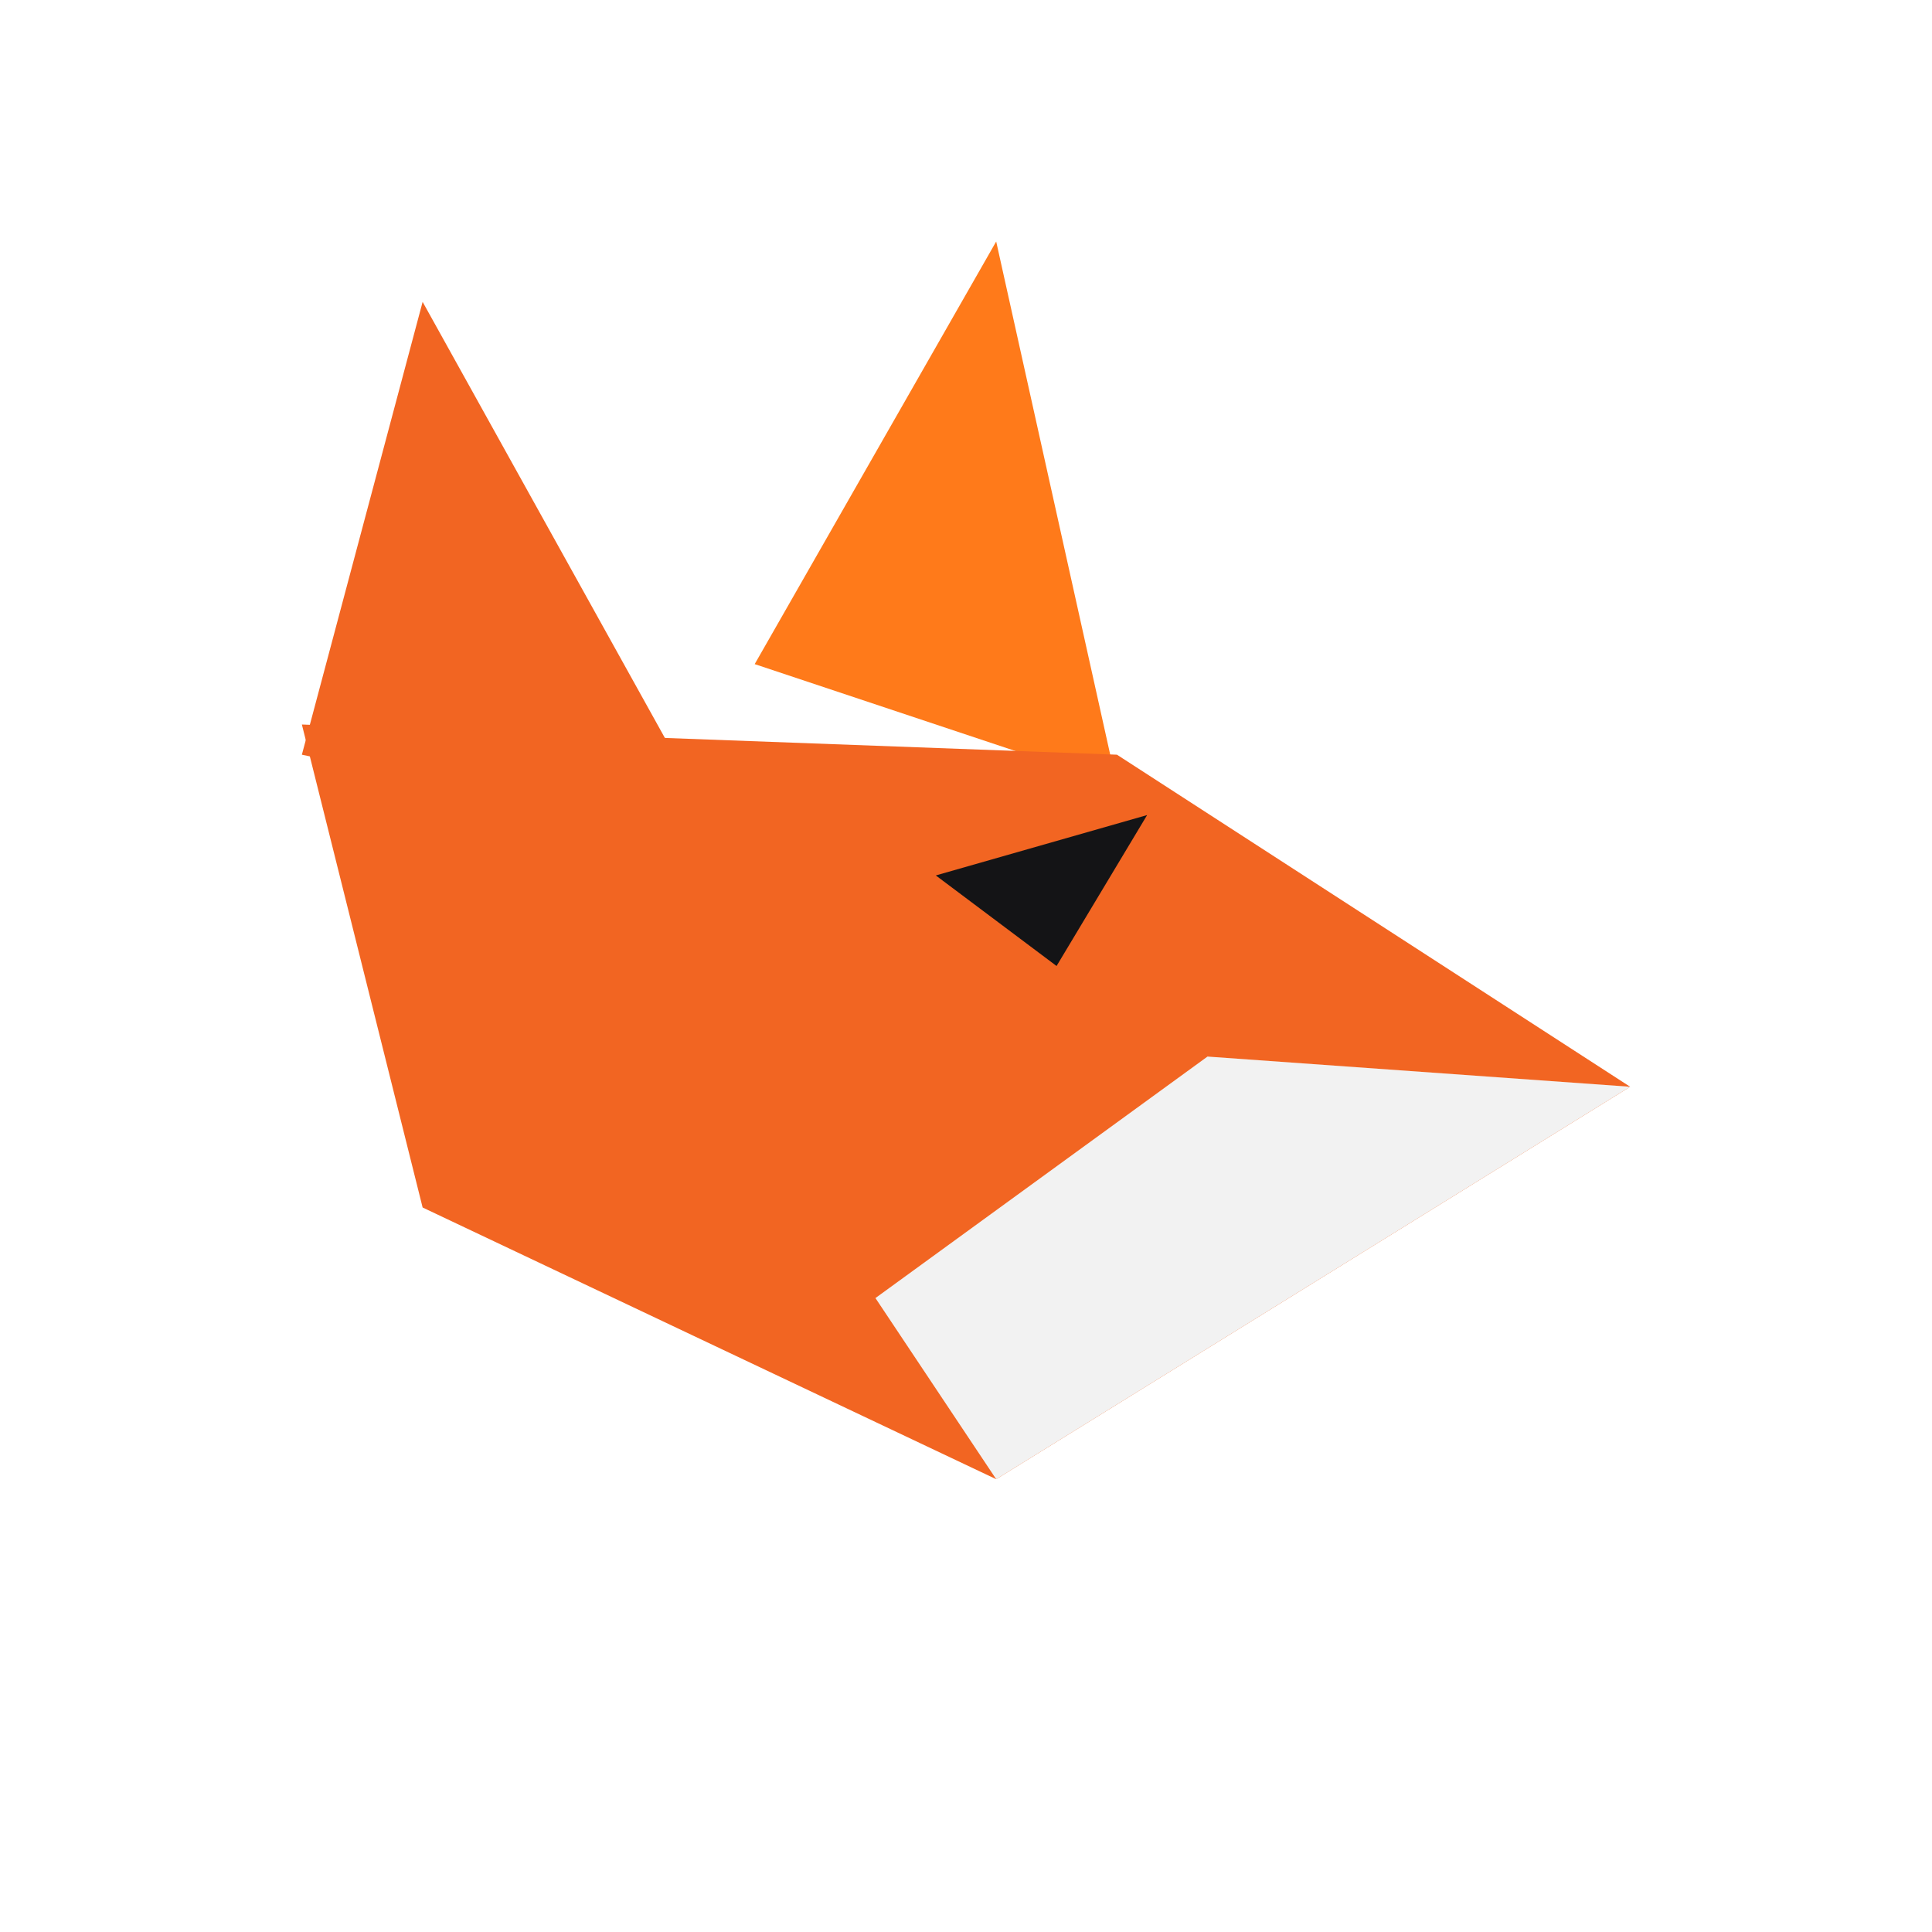
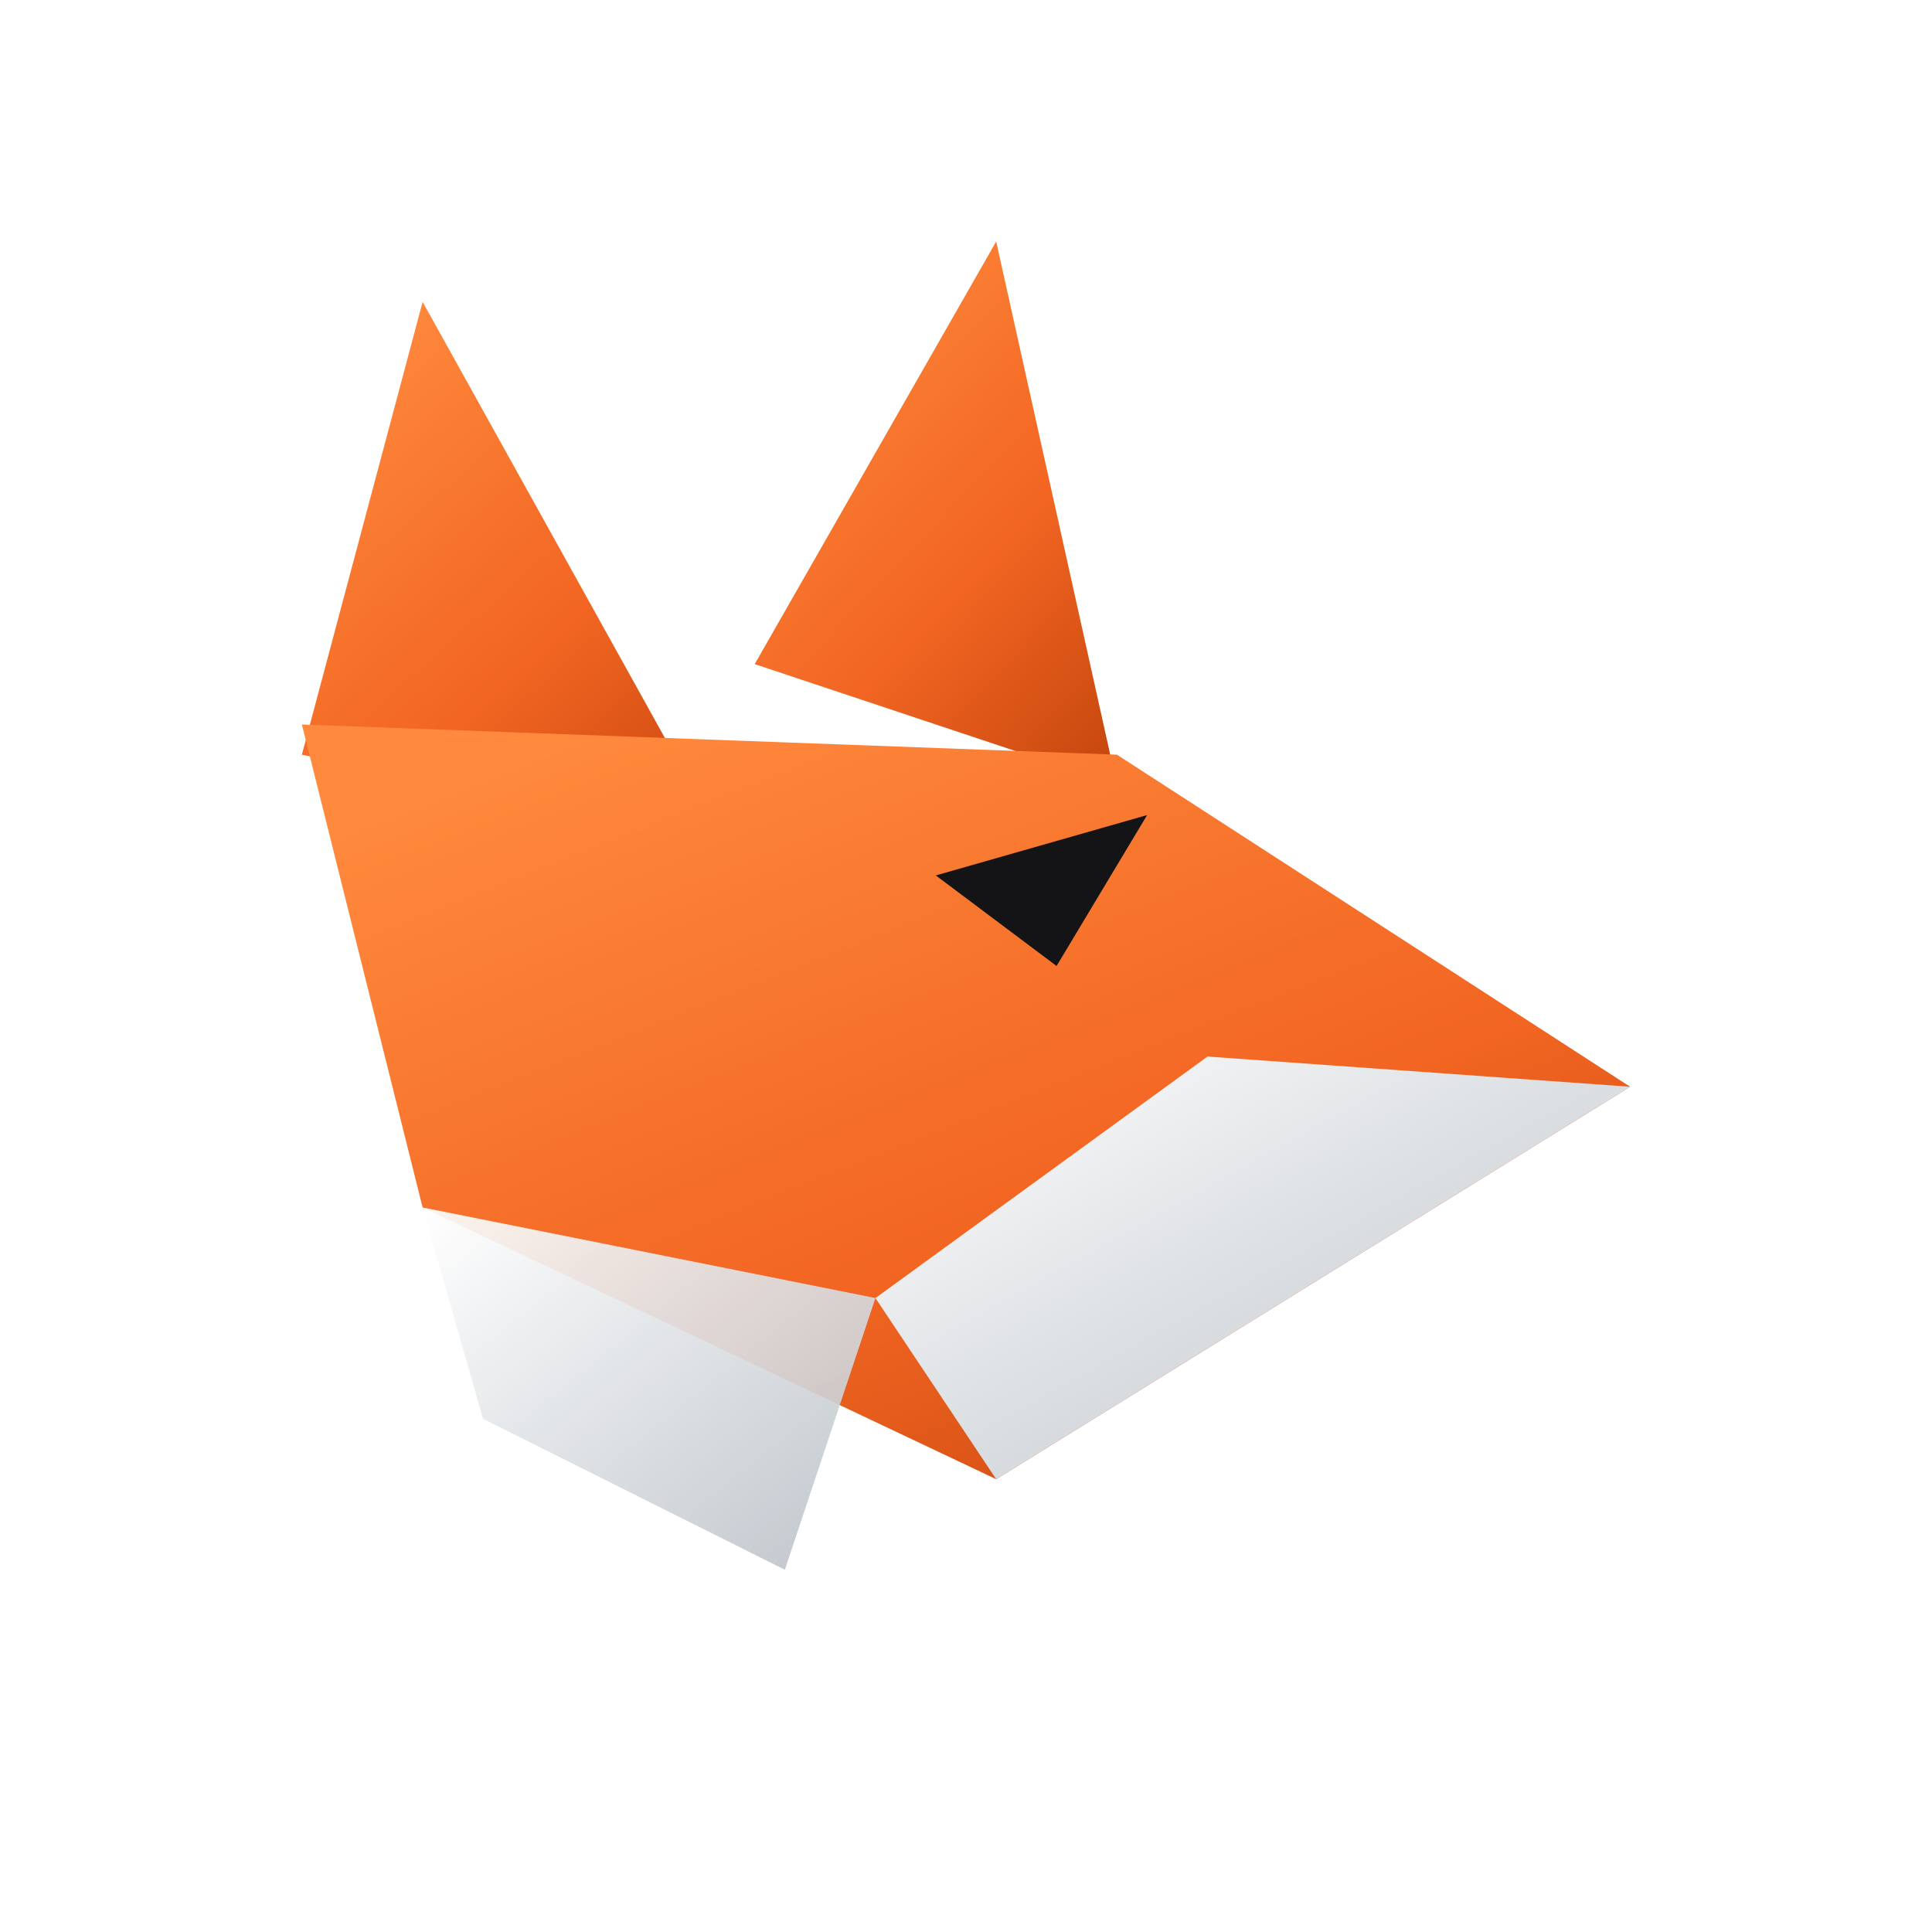
<svg xmlns="http://www.w3.org/2000/svg" viewBox="0 0 64 64" role="img" aria-label="Fox3D">
-   <polygon points="14,10 24,28 10,25" fill="#F26522" />
-   <polygon points="33,8 37,26 25,22" fill="#FF7A1A" />
-   <polygon points="10,24 37,25 54,36 33,49 14,40" fill="#F26522" />
-   <polygon points="33,49 54,36 40,35 29,43" fill="#F2F2F2" />
+   <defs>
+     <linearGradient id="z-siersc" x1="20%" y1="0%" x2="90%" y2="100%">
+       <stop offset="0%" stop-color="#ff8a3d" />
+       <stop offset="60%" stop-color="#f26522" />
+       <stop offset="100%" stop-color="#c8480f" />
+     </linearGradient>
+     <linearGradient id="z-pysk" x1="0%" y1="0%" x2="100%" y2="100%">
+       <stop offset="0%" stop-color="#ffffff" />
+       <stop offset="100%" stop-color="#b9c0c6" />
+     </linearGradient>
+   </defs>
+   <polygon points="14,10 24,28 10,25" fill="url(#z-siersc)" />
+   <polygon points="33,8 37,26 25,22" fill="url(#z-siersc)" />
+   <polygon points="10,24 37,25 54,36 33,49 14,40" fill="url(#z-siersc)" />
+   <polygon points="33,49 54,36 40,35 29,43" fill="url(#z-pysk)" />
+   <polygon points="14,40 29,43 26,52 16,47" fill="url(#z-pysk)" opacity=".92" />
  <polygon points="31,29 38,27 35,32" fill="#141416" />
</svg>
